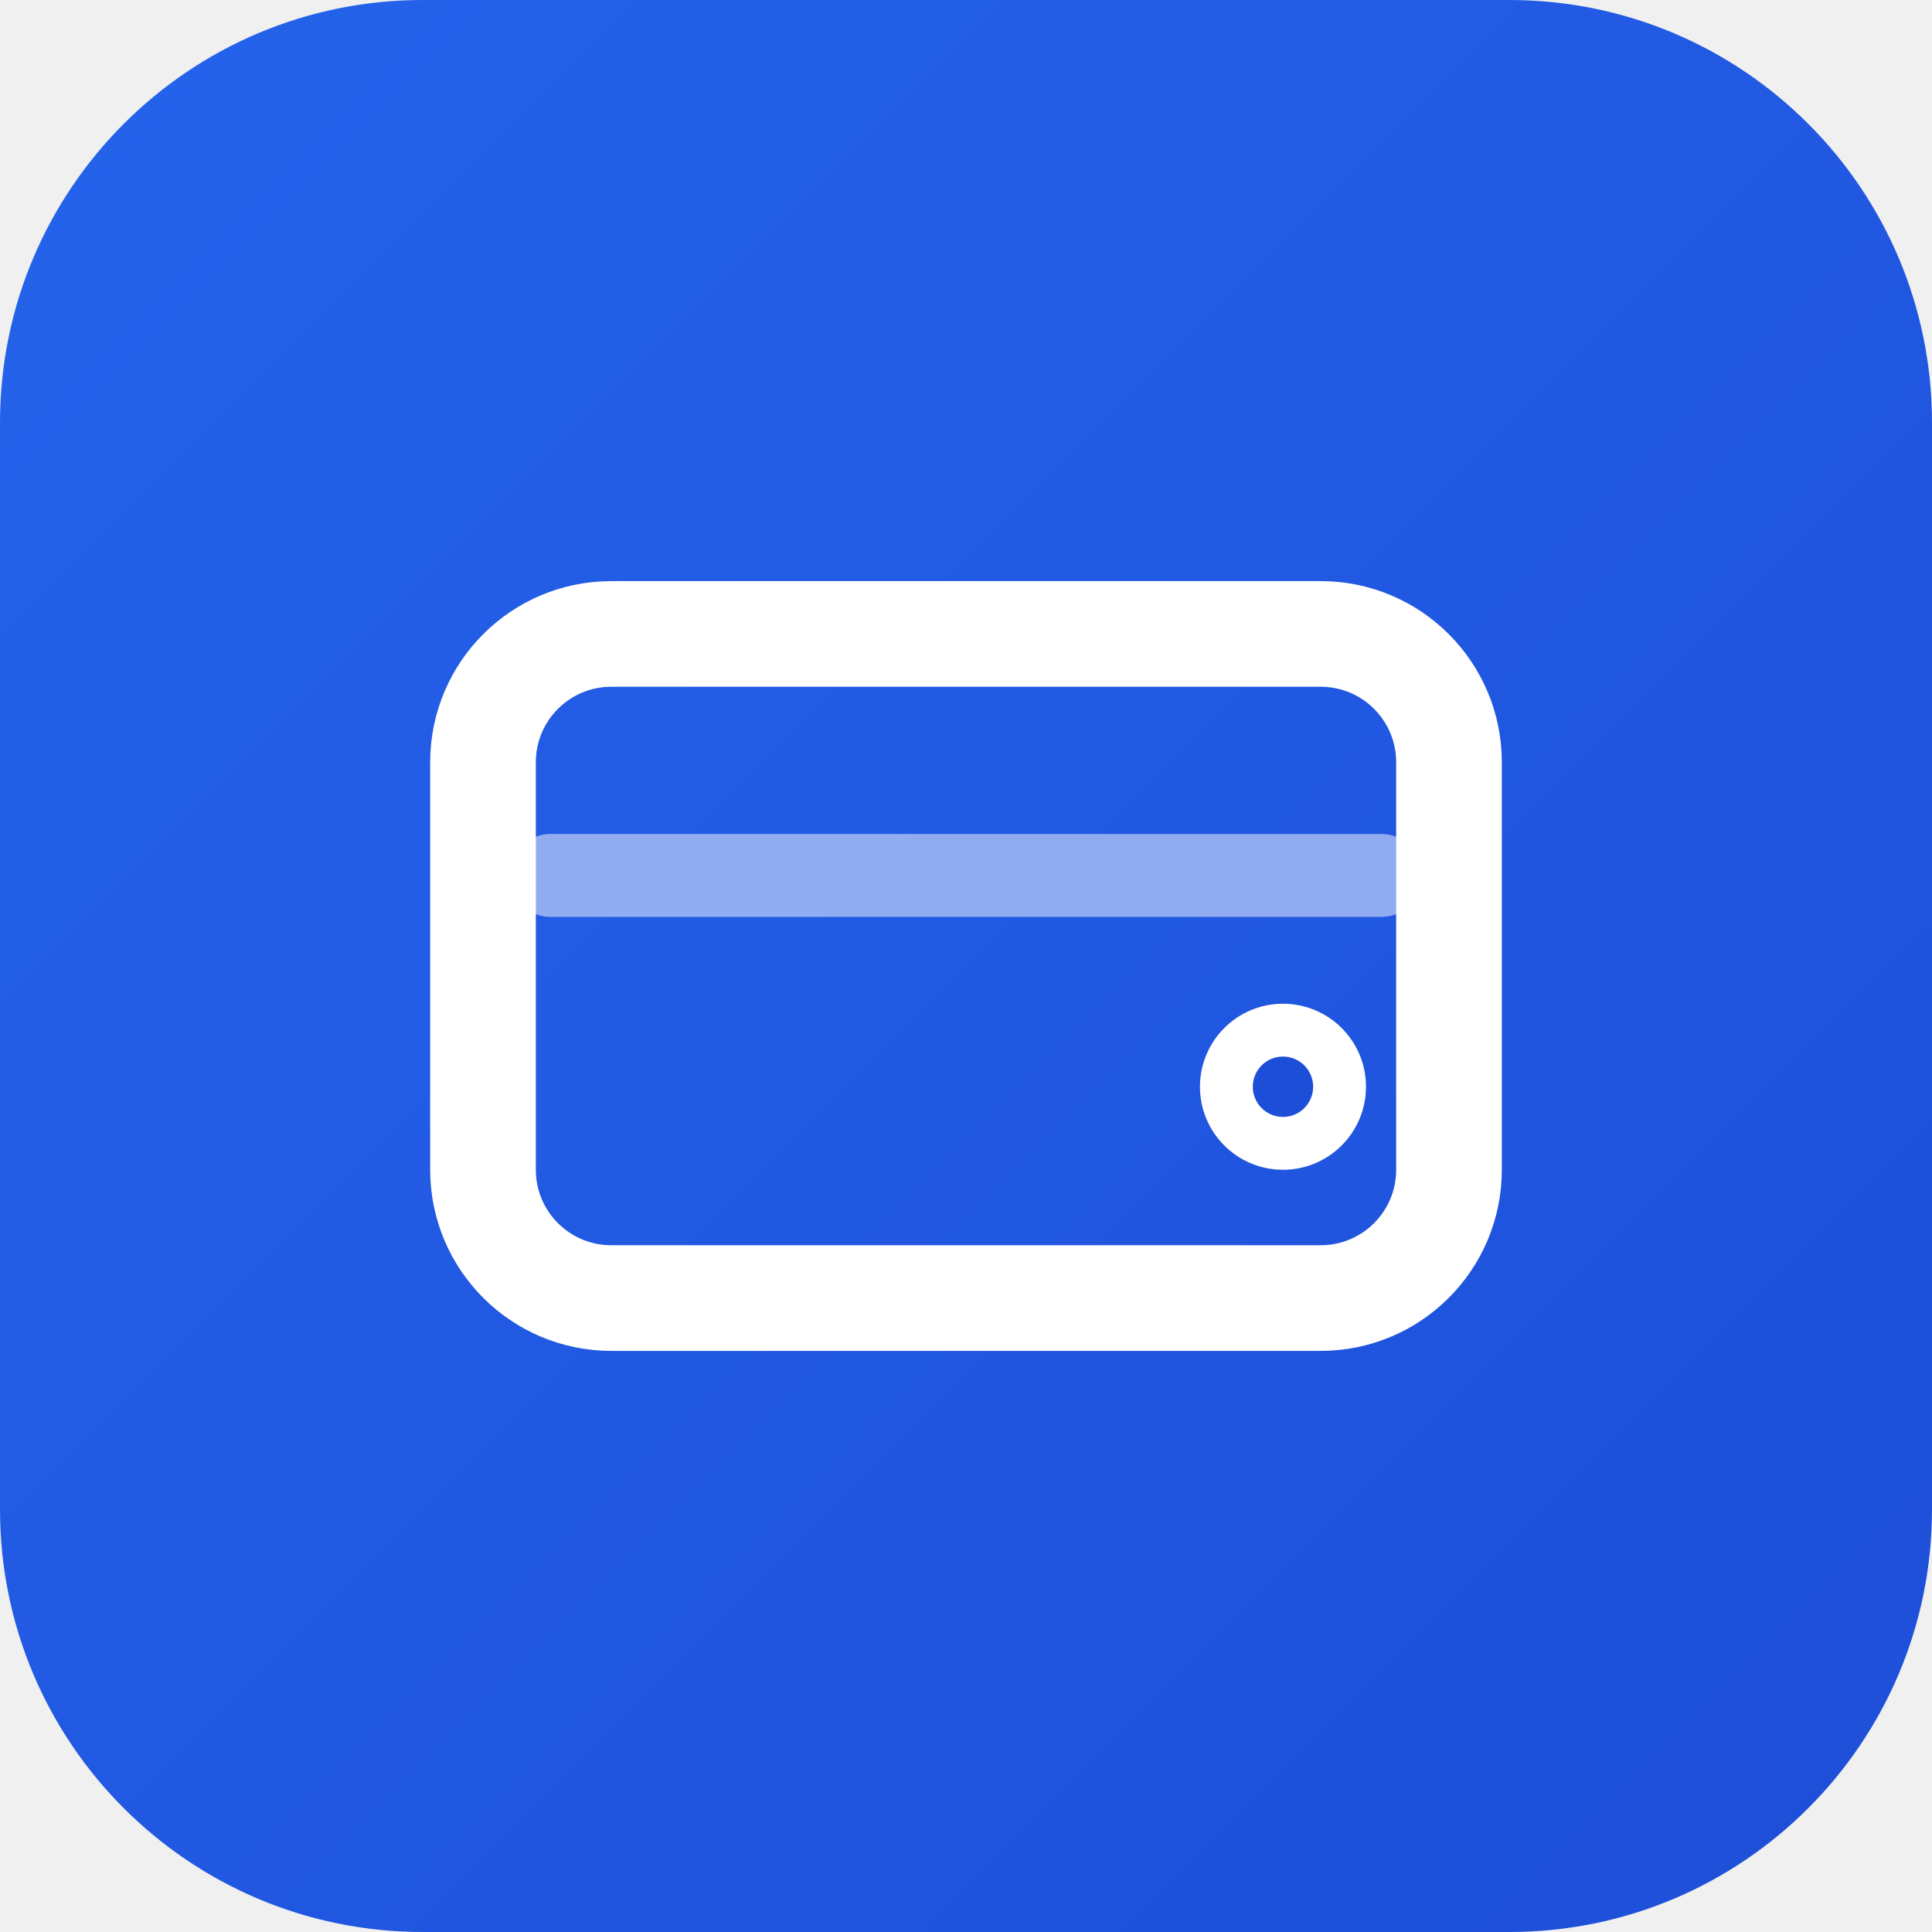
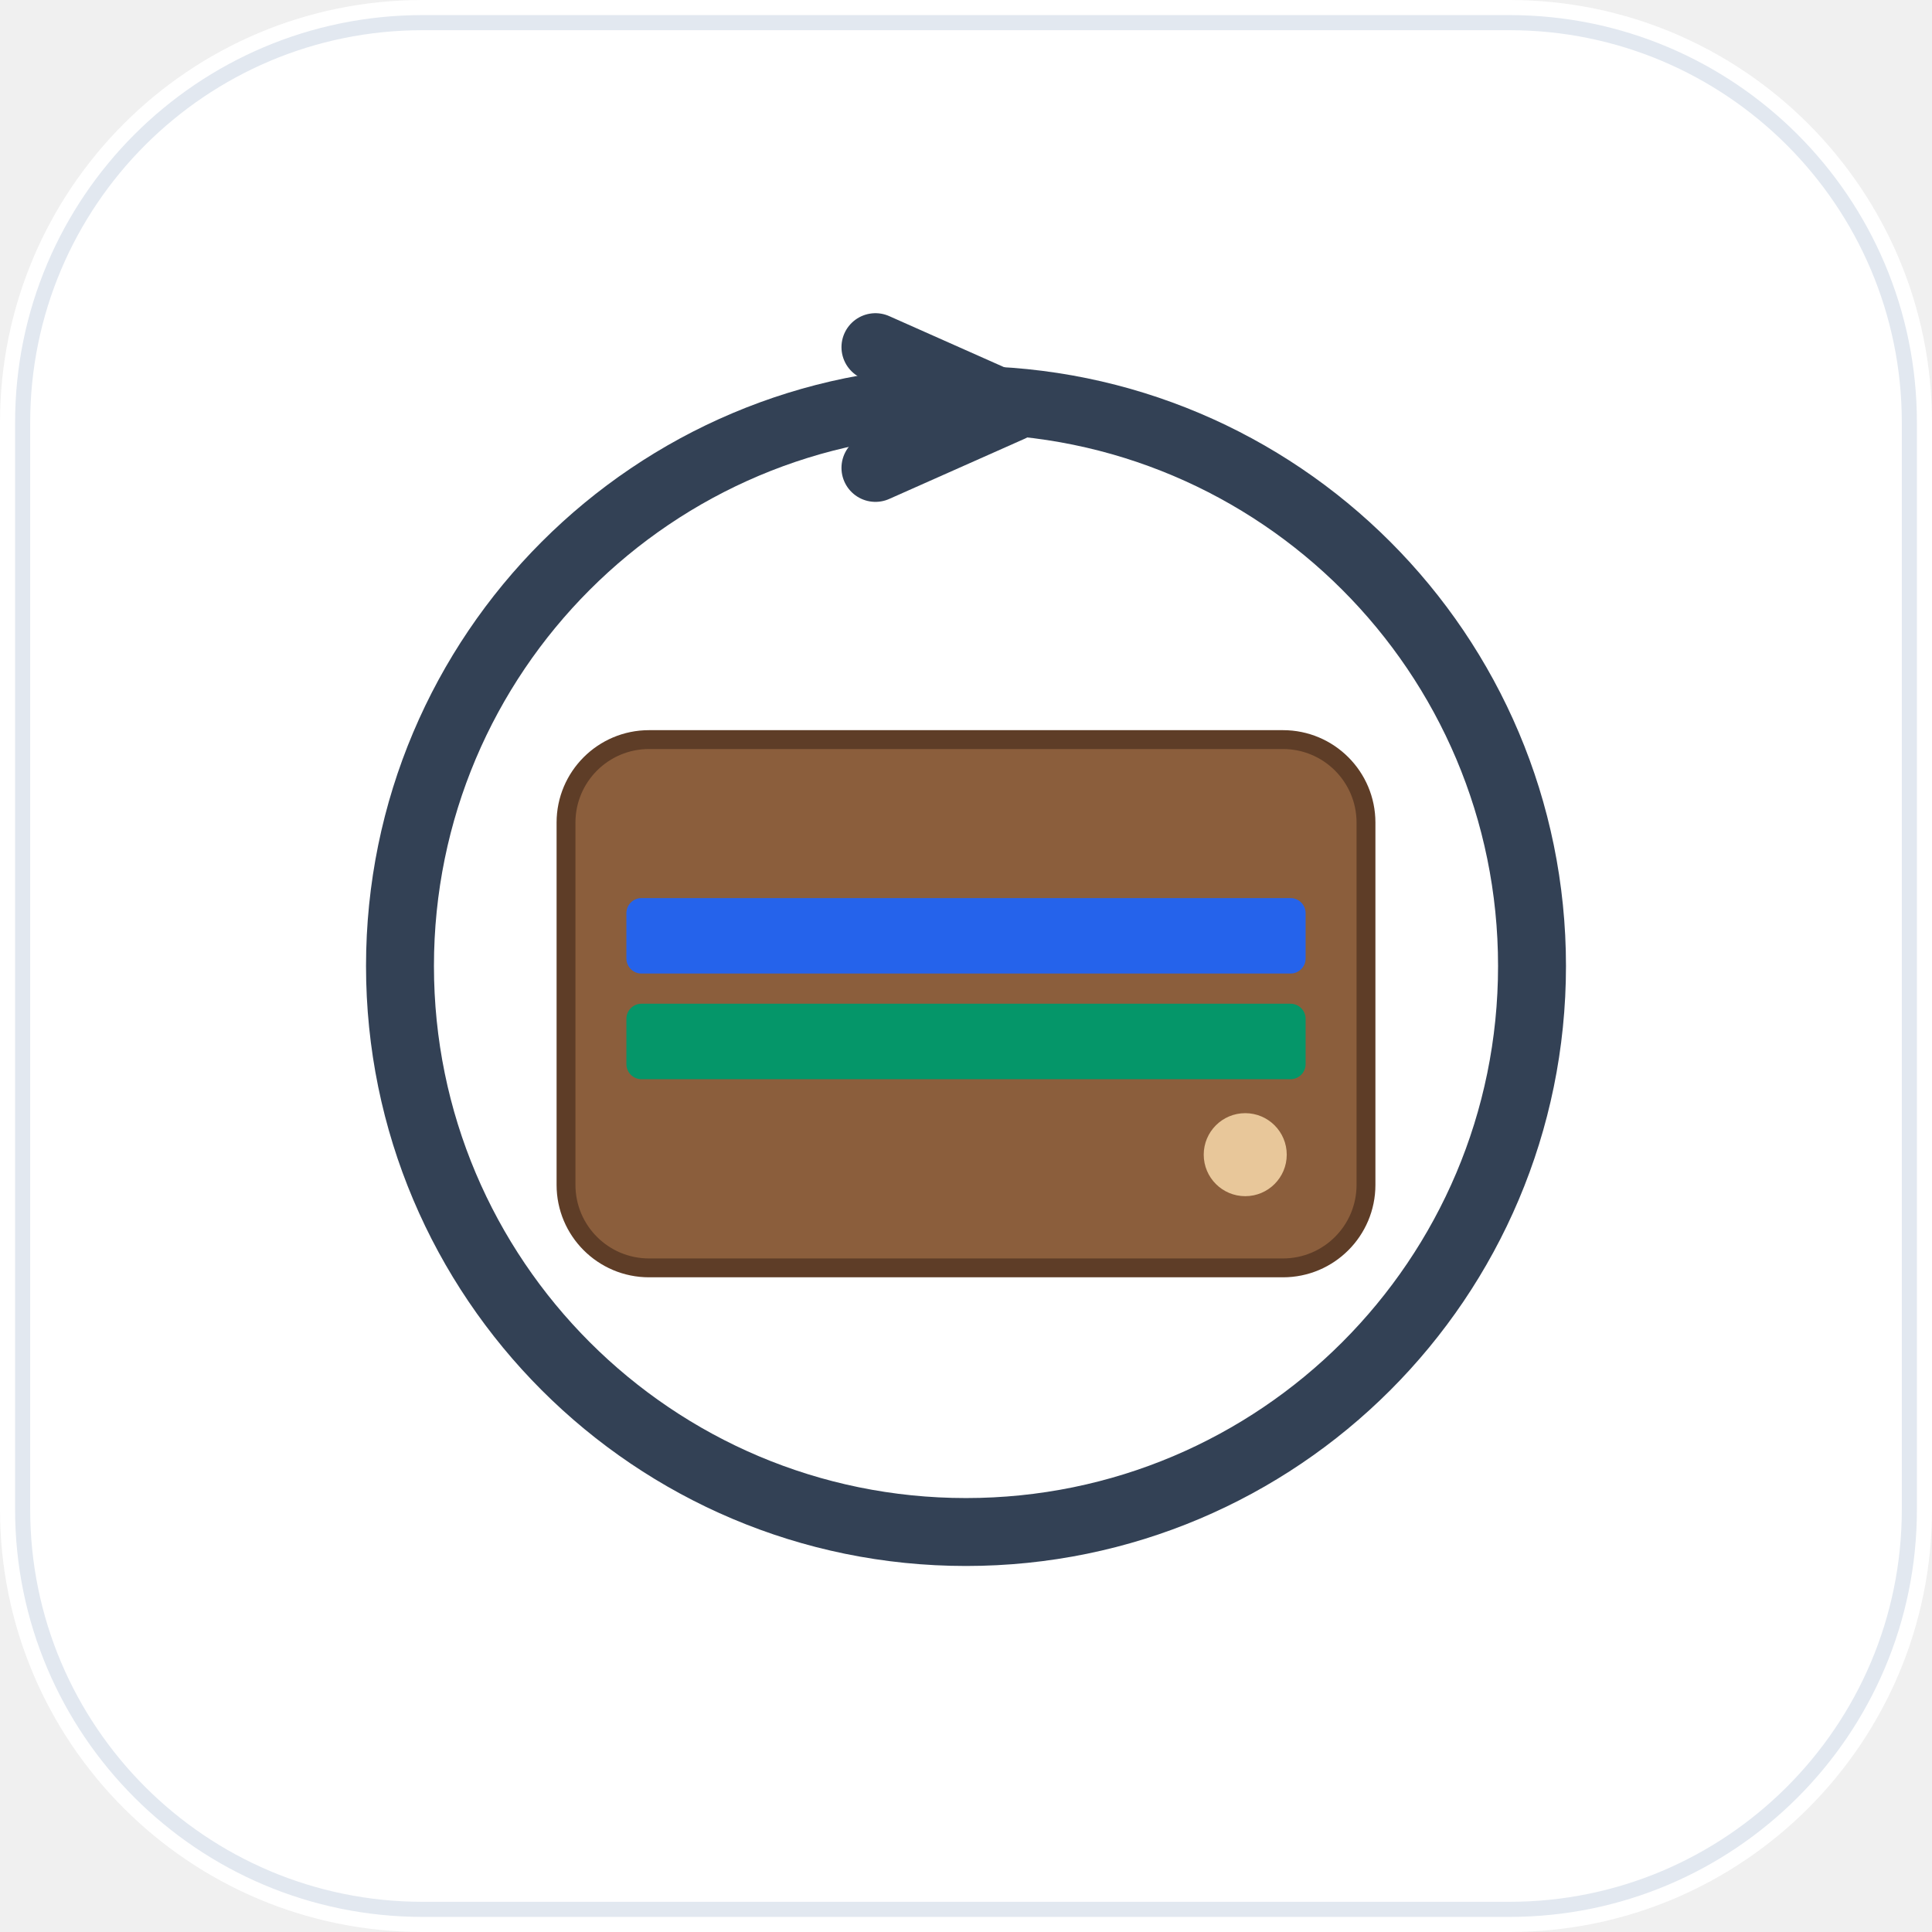
<svg xmlns="http://www.w3.org/2000/svg" width="512" height="512" viewBox="0 0 512 512" fill="none" role="img" aria-label="Wallet360">
-   <defs>
-     <linearGradient id="w360-bg" x1="0" y1="0" x2="1" y2="1">
-       <stop offset="0" stop-color="#2563EB" />
-       <stop offset="1" stop-color="#1D4ED8" />
-     </linearGradient>
-   </defs>
-   <rect width="512" height="512" rx="112" fill="url(#w360-bg)" />
-   <rect x="128" y="168" width="256" height="176" rx="34" fill="none" stroke="#FFFFFF" stroke-width="28" stroke-linejoin="round" />
-   <path d="M146 232 H366" stroke="#FFFFFF" stroke-width="22" stroke-linecap="round" opacity="0.5" />
-   <circle cx="340" cy="288" r="22" fill="#FFFFFF" />
-   <circle cx="340" cy="288" r="8" fill="#1D4ED8" />
+   <rect width="512" height="512" rx="112" fill="#FFFFFF" />
+   <rect x="6" y="6" width="500" height="500" rx="106" fill="none" stroke="#E2E8F0" stroke-width="4" />
+   <circle cx="256" cy="256" r="150" fill="none" stroke="#334155" stroke-width="18" />
+   <path d="M232 92 L268 108 L232 124" fill="none" stroke="#334155" stroke-width="18" stroke-linecap="round" stroke-linejoin="round" />
+   <rect x="150" y="196" width="212" height="140" rx="22" fill="#8B5E3C" />
+   <rect x="150" y="196" width="212" height="140" rx="22" fill="none" stroke="#5E3D27" stroke-width="5" />
+   <rect x="166" y="238" width="180" height="20" rx="4" fill="#2563EB" />
+   <rect x="166" y="266" width="180" height="20" rx="4" fill="#059669" />
+   <circle cx="330" cy="306" r="11" fill="#E8C79A" />
</svg>
